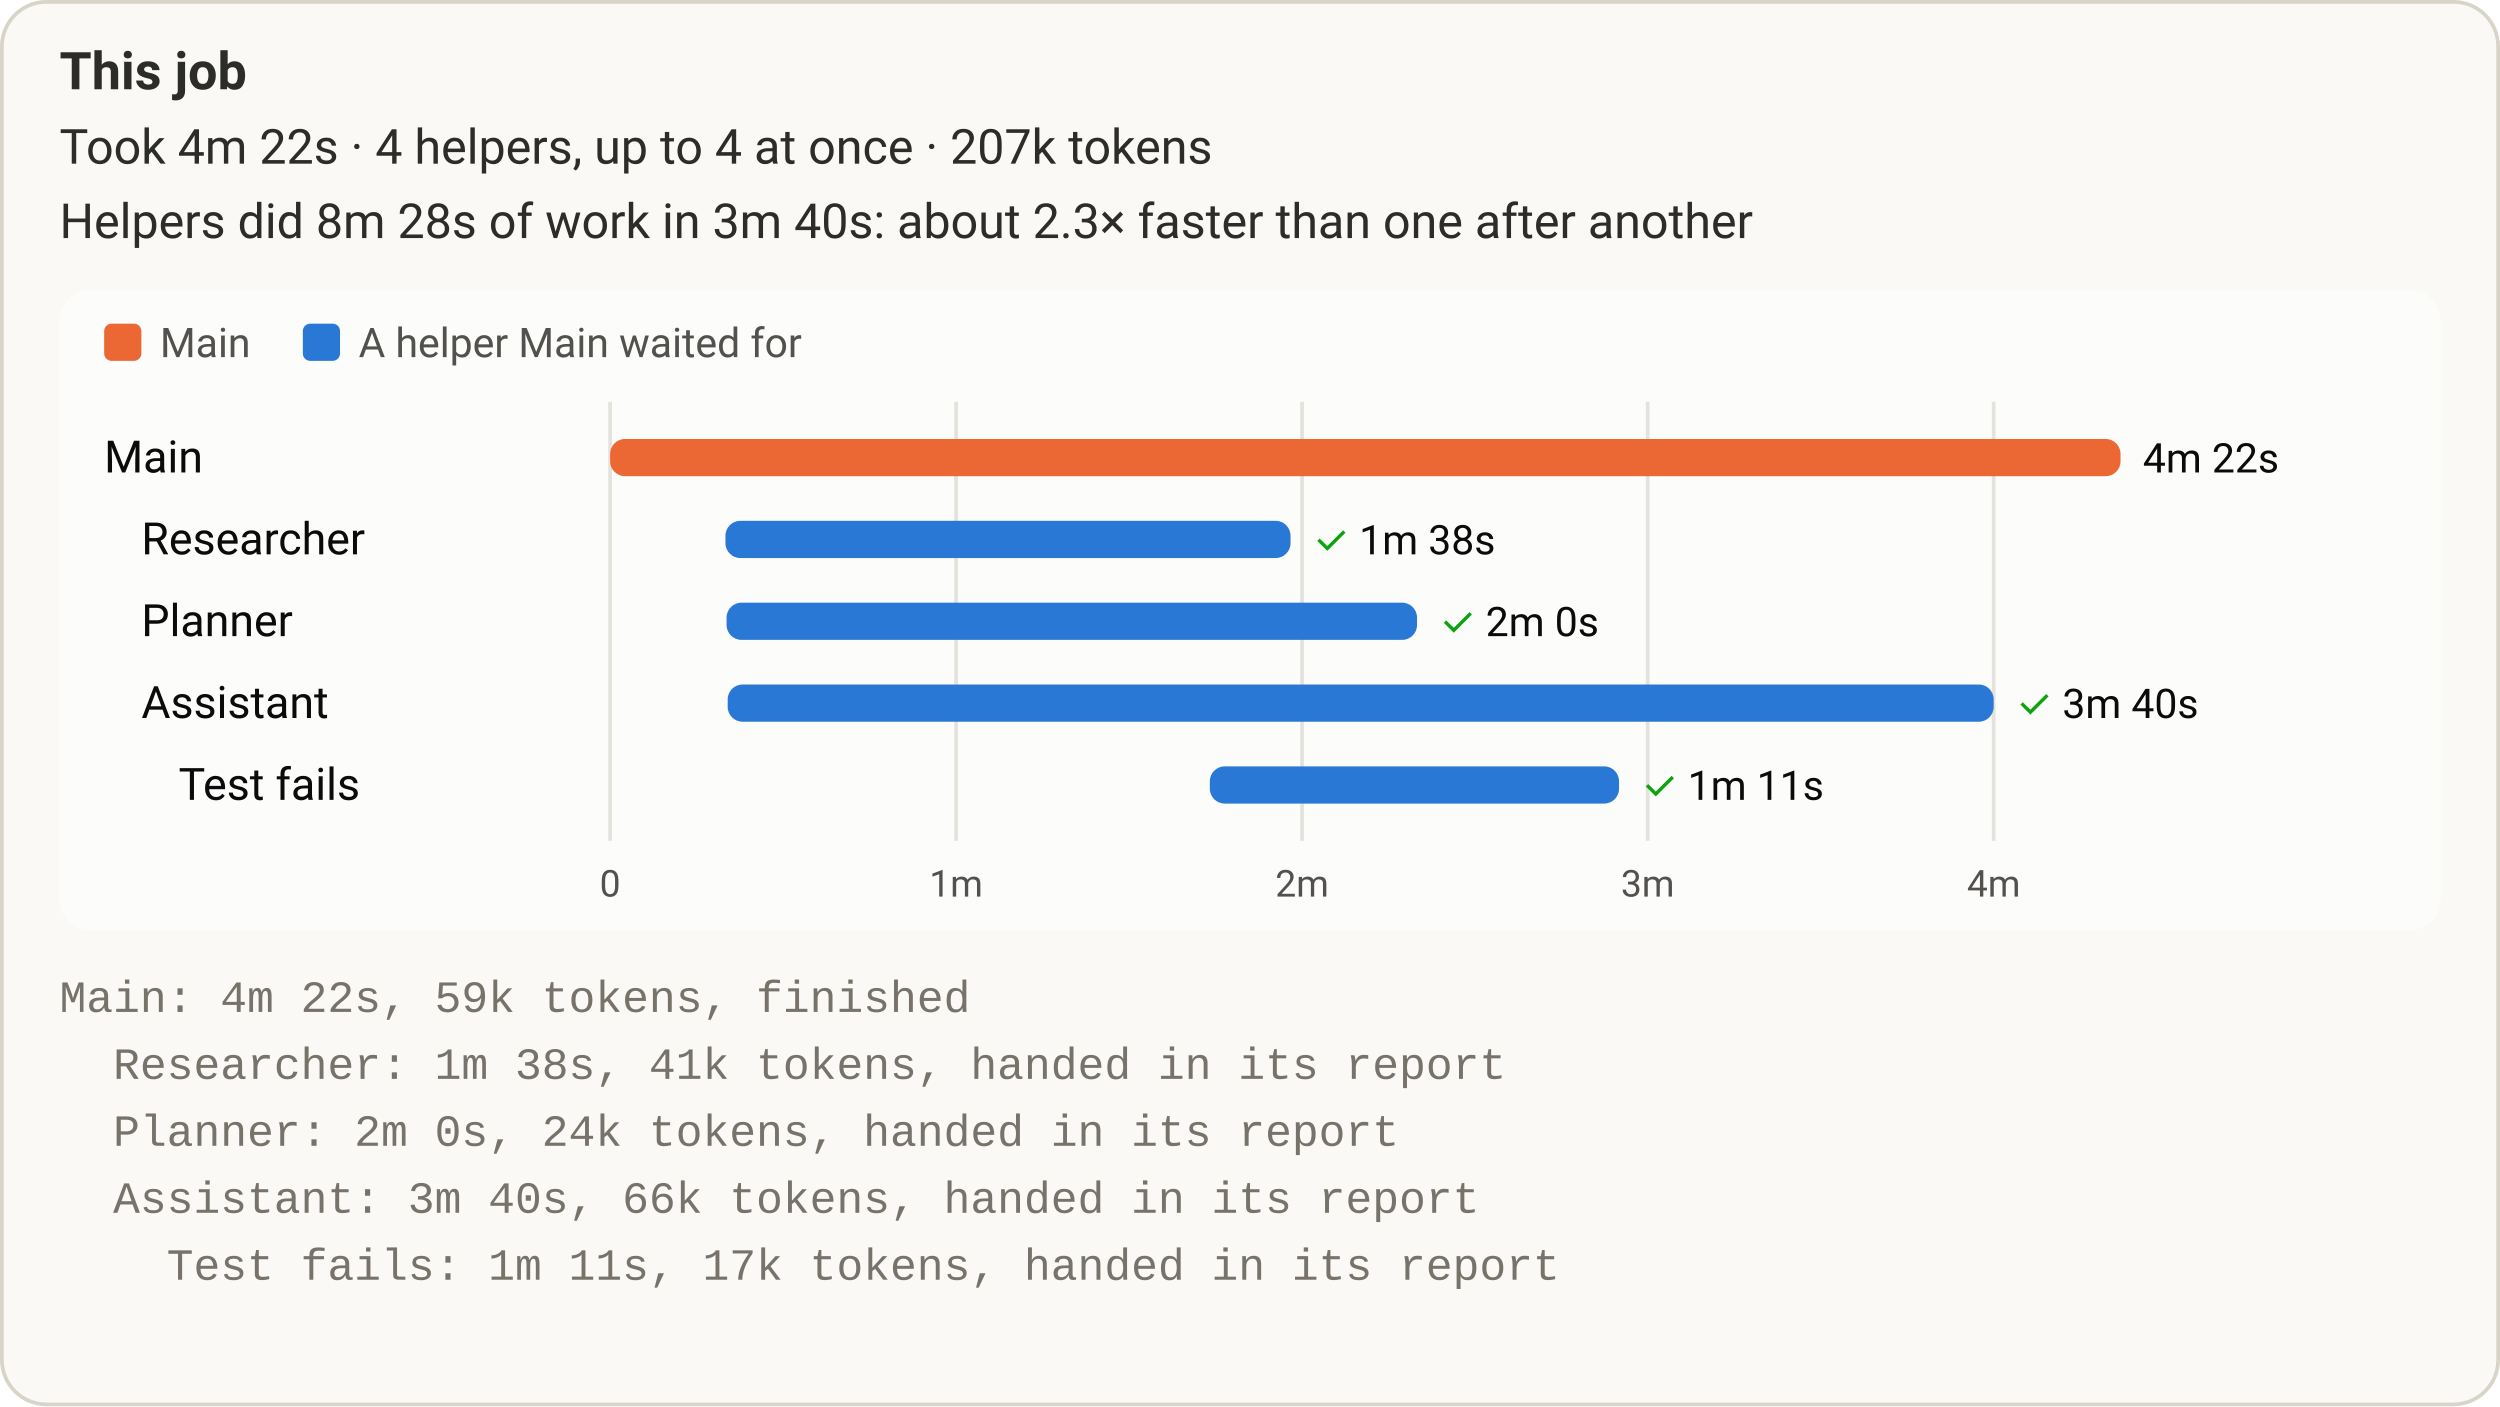
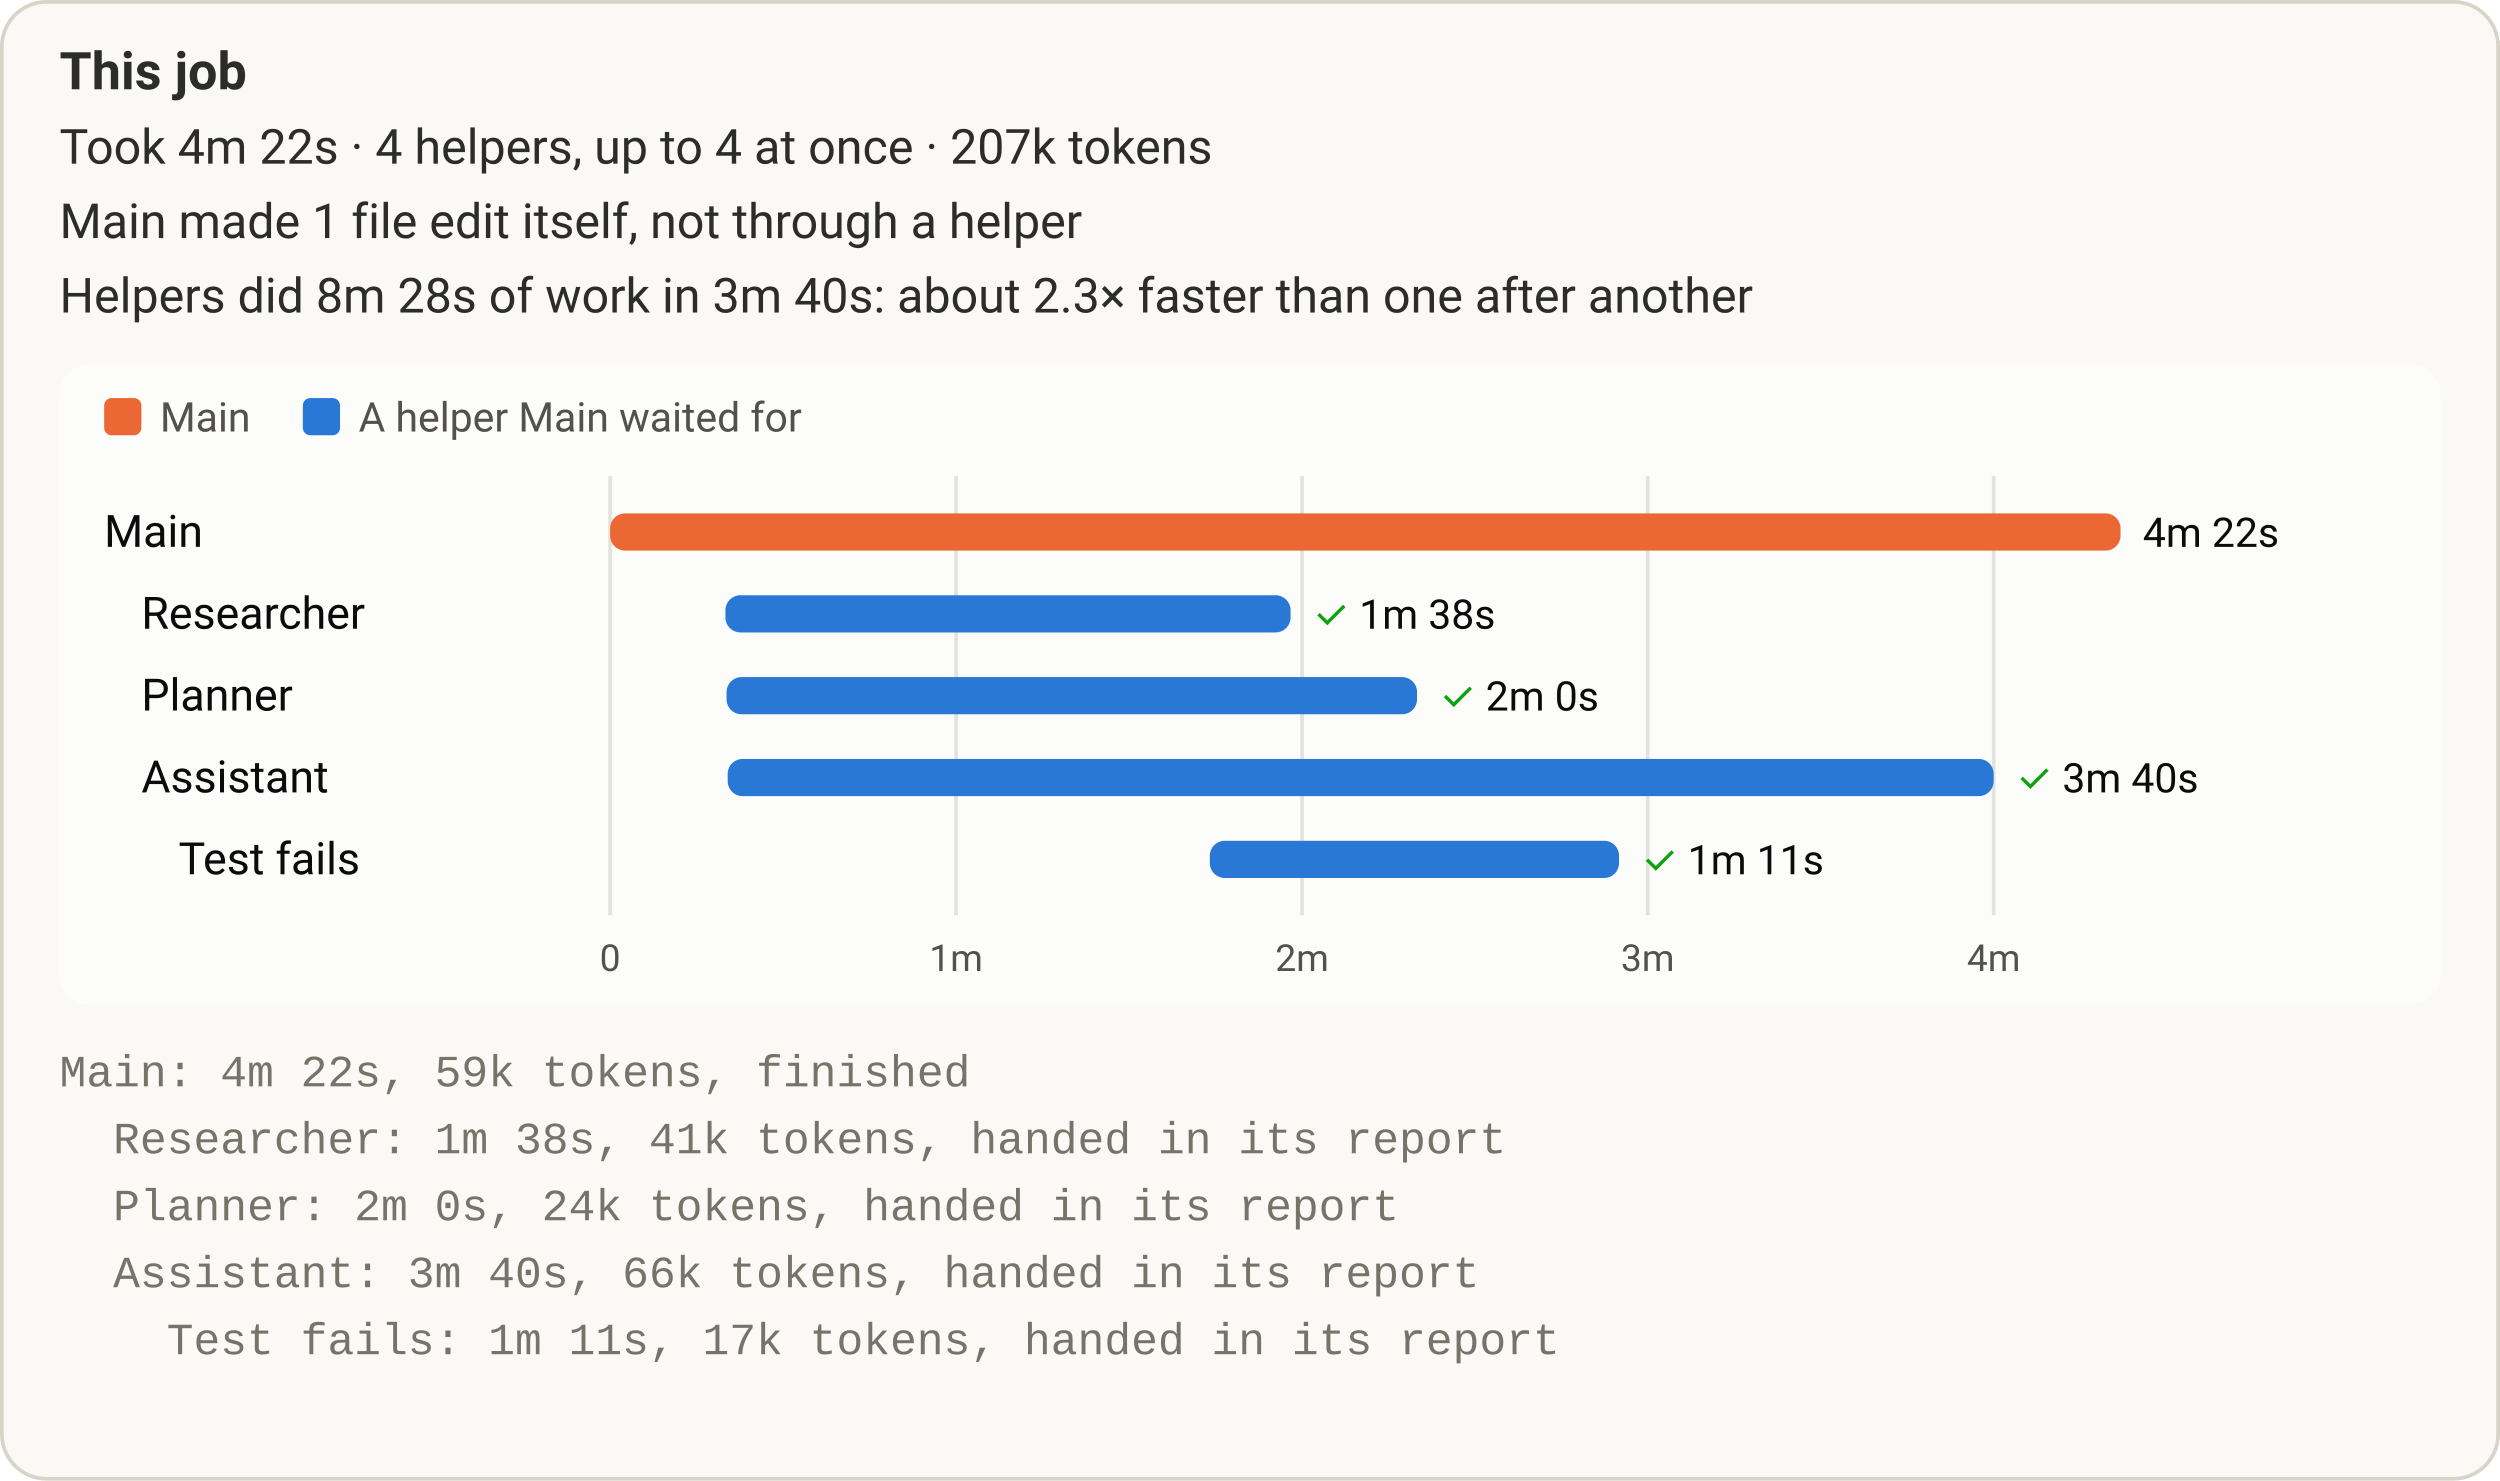
- <svg xmlns="http://www.w3.org/2000/svg" viewBox="0 0 672 378" width="672" height="378">
-   <rect x="0.5" y="0.5" width="671" height="377" rx="12" fill="#faf9f5" stroke="#d8d4c8" />
+ <svg xmlns="http://www.w3.org/2000/svg" viewBox="0 0 672 398" width="672" height="398">
+   <rect x="0.5" y="0.5" width="671" height="397" rx="12" fill="#faf9f5" stroke="#d8d4c8" />
  <g font-family="system-ui, -apple-system, 'Segoe UI', Roboto, Helvetica, Arial, sans-serif">
    <text x="16" y="24" font-size="14" font-weight="bold" fill="#2c2c2a">This job</text>
    <text x="16" y="44" font-size="13" fill="#2c2c2a">Took 4m 22s · 4 helpers, up to 4 at once · 207k tokens</text>
-     <text x="16" y="64" font-size="13" fill="#2c2c2a">Helpers did 8m 28s of work in 3m 40s: about 2.3× faster than one after another</text>
+     <text x="16" y="64" font-size="13" fill="#2c2c2a">Main made 1 file edit itself, not through a helper</text>
+     <text x="16" y="84" font-size="13" fill="#2c2c2a">Helpers did 8m 28s of work in 3m 40s: about 2.3× faster than one after another</text>
  </g>
-   <svg x="16" y="78" viewBox="0 0 640 172" width="640" height="172" font-family="system-ui, -apple-system, 'Segoe UI', Roboto, sans-serif">
+   <svg x="16" y="98" viewBox="0 0 640 172" width="640" height="172" font-family="system-ui, -apple-system, 'Segoe UI', Roboto, sans-serif">
    <style>@media (prefers-color-scheme: dark){.s{fill:#1a1a19}.i{fill:#f0efec}.m{fill:#c3c2b7}.g{stroke:#383835}.k-main{fill:#d95926}.k-waited{fill:#3987e5}.k-alongside{fill:#199e70}}</style>
    <rect class="s" x="0" y="0" width="640" height="172" rx="8" fill="#fcfcfb" />
    <rect class="k-main" x="12" y="9" width="10" height="10" rx="2" fill="#eb6834" />
    <text class="m" x="27" y="18" font-size="11" fill="#52514e">Main</text>
    <rect class="k-waited" x="65.4" y="9" width="10" height="10" rx="2" fill="#2a78d6" />
    <text class="m" x="80.4" y="18" font-size="11" fill="#52514e">A helper Main waited for</text>
    <line class="g" x1="148" y1="30" x2="148" y2="148" stroke="#e4e2dc" stroke-width="1" />
    <text class="m" x="148" y="163" font-size="10" text-anchor="middle" fill="#52514e">0</text>
    <line class="g" x1="241" y1="30" x2="241" y2="148" stroke="#e4e2dc" stroke-width="1" />
    <text class="m" x="241" y="163" font-size="10" text-anchor="middle" fill="#52514e">1m</text>
    <line class="g" x1="334" y1="30" x2="334" y2="148" stroke="#e4e2dc" stroke-width="1" />
    <text class="m" x="334" y="163" font-size="10" text-anchor="middle" fill="#52514e">2m</text>
    <line class="g" x1="426.9" y1="30" x2="426.9" y2="148" stroke="#e4e2dc" stroke-width="1" />
    <text class="m" x="426.9" y="163" font-size="10" text-anchor="middle" fill="#52514e">3m</text>
    <line class="g" x1="519.9" y1="30" x2="519.9" y2="148" stroke="#e4e2dc" stroke-width="1" />
    <text class="m" x="519.9" y="163" font-size="10" text-anchor="middle" fill="#52514e">4m</text>
    <text class="i" x="12" y="49" font-size="12" fill="#0b0b0b">Main</text>
    <rect class="k-main" x="148" y="40" width="406" height="10" rx="4" fill="#eb6834" />
    <text class="i" x="560" y="49" font-size="11" fill="#0b0b0b">4m 22s</text>
    <text class="i" x="22" y="71" font-size="12" fill="#0b0b0b">Researcher</text>
    <rect class="k-waited" x="179" y="62" width="151.9" height="10" rx="4" fill="#2a78d6" />
    <text class="i" x="336.9" y="71" font-size="11" fill="#0b0b0b">
      <tspan fill="#0ca30c">✓</tspan> 1m 38s</text>
    <text class="i" x="22" y="93" font-size="12" fill="#0b0b0b">Planner</text>
    <rect class="k-waited" x="179.3" y="84" width="185.6" height="10" rx="4" fill="#2a78d6" />
    <text class="i" x="370.9" y="93" font-size="11" fill="#0b0b0b">
      <tspan fill="#0ca30c">✓</tspan> 2m 0s</text>
    <text class="i" x="22" y="115" font-size="12" fill="#0b0b0b">Assistant</text>
    <rect class="k-waited" x="179.6" y="106" width="340.3" height="10" rx="4" fill="#2a78d6" />
    <text class="i" x="525.9" y="115" font-size="11" fill="#0b0b0b">
      <tspan fill="#0ca30c">✓</tspan> 3m 40s</text>
    <text class="i" x="32" y="137" font-size="12" fill="#0b0b0b">Test fails</text>
    <rect class="k-waited" x="309.2" y="128" width="110" height="10" rx="4" fill="#2a78d6" />
    <text class="i" x="425.2" y="137" font-size="11" fill="#0b0b0b">
      <tspan fill="#0ca30c">✓</tspan> 1m 11s</text>
  </svg>
  <g font-family="ui-monospace, SFMono-Regular, Menlo, Consolas, 'Liberation Mono', monospace" font-size="12">
-     <text x="16" y="272" fill="#77736a" xml:space="preserve">Main: 4m 22s, 59k tokens, finished</text>
-     <text x="16" y="290" fill="#77736a" xml:space="preserve">  Researcher: 1m 38s, 41k tokens, handed in its report</text>
-     <text x="16" y="308" fill="#77736a" xml:space="preserve">  Planner: 2m 0s, 24k tokens, handed in its report</text>
-     <text x="16" y="326" fill="#77736a" xml:space="preserve">  Assistant: 3m 40s, 66k tokens, handed in its report</text>
-     <text x="16" y="344" fill="#77736a" xml:space="preserve">    Test fails: 1m 11s, 17k tokens, handed in its report</text>
+     <text x="16" y="292" fill="#77736a" xml:space="preserve">Main: 4m 22s, 59k tokens, finished</text>
+     <text x="16" y="310" fill="#77736a" xml:space="preserve">  Researcher: 1m 38s, 41k tokens, handed in its report</text>
+     <text x="16" y="328" fill="#77736a" xml:space="preserve">  Planner: 2m 0s, 24k tokens, handed in its report</text>
+     <text x="16" y="346" fill="#77736a" xml:space="preserve">  Assistant: 3m 40s, 66k tokens, handed in its report</text>
+     <text x="16" y="364" fill="#77736a" xml:space="preserve">    Test fails: 1m 11s, 17k tokens, handed in its report</text>
  </g>
</svg>
